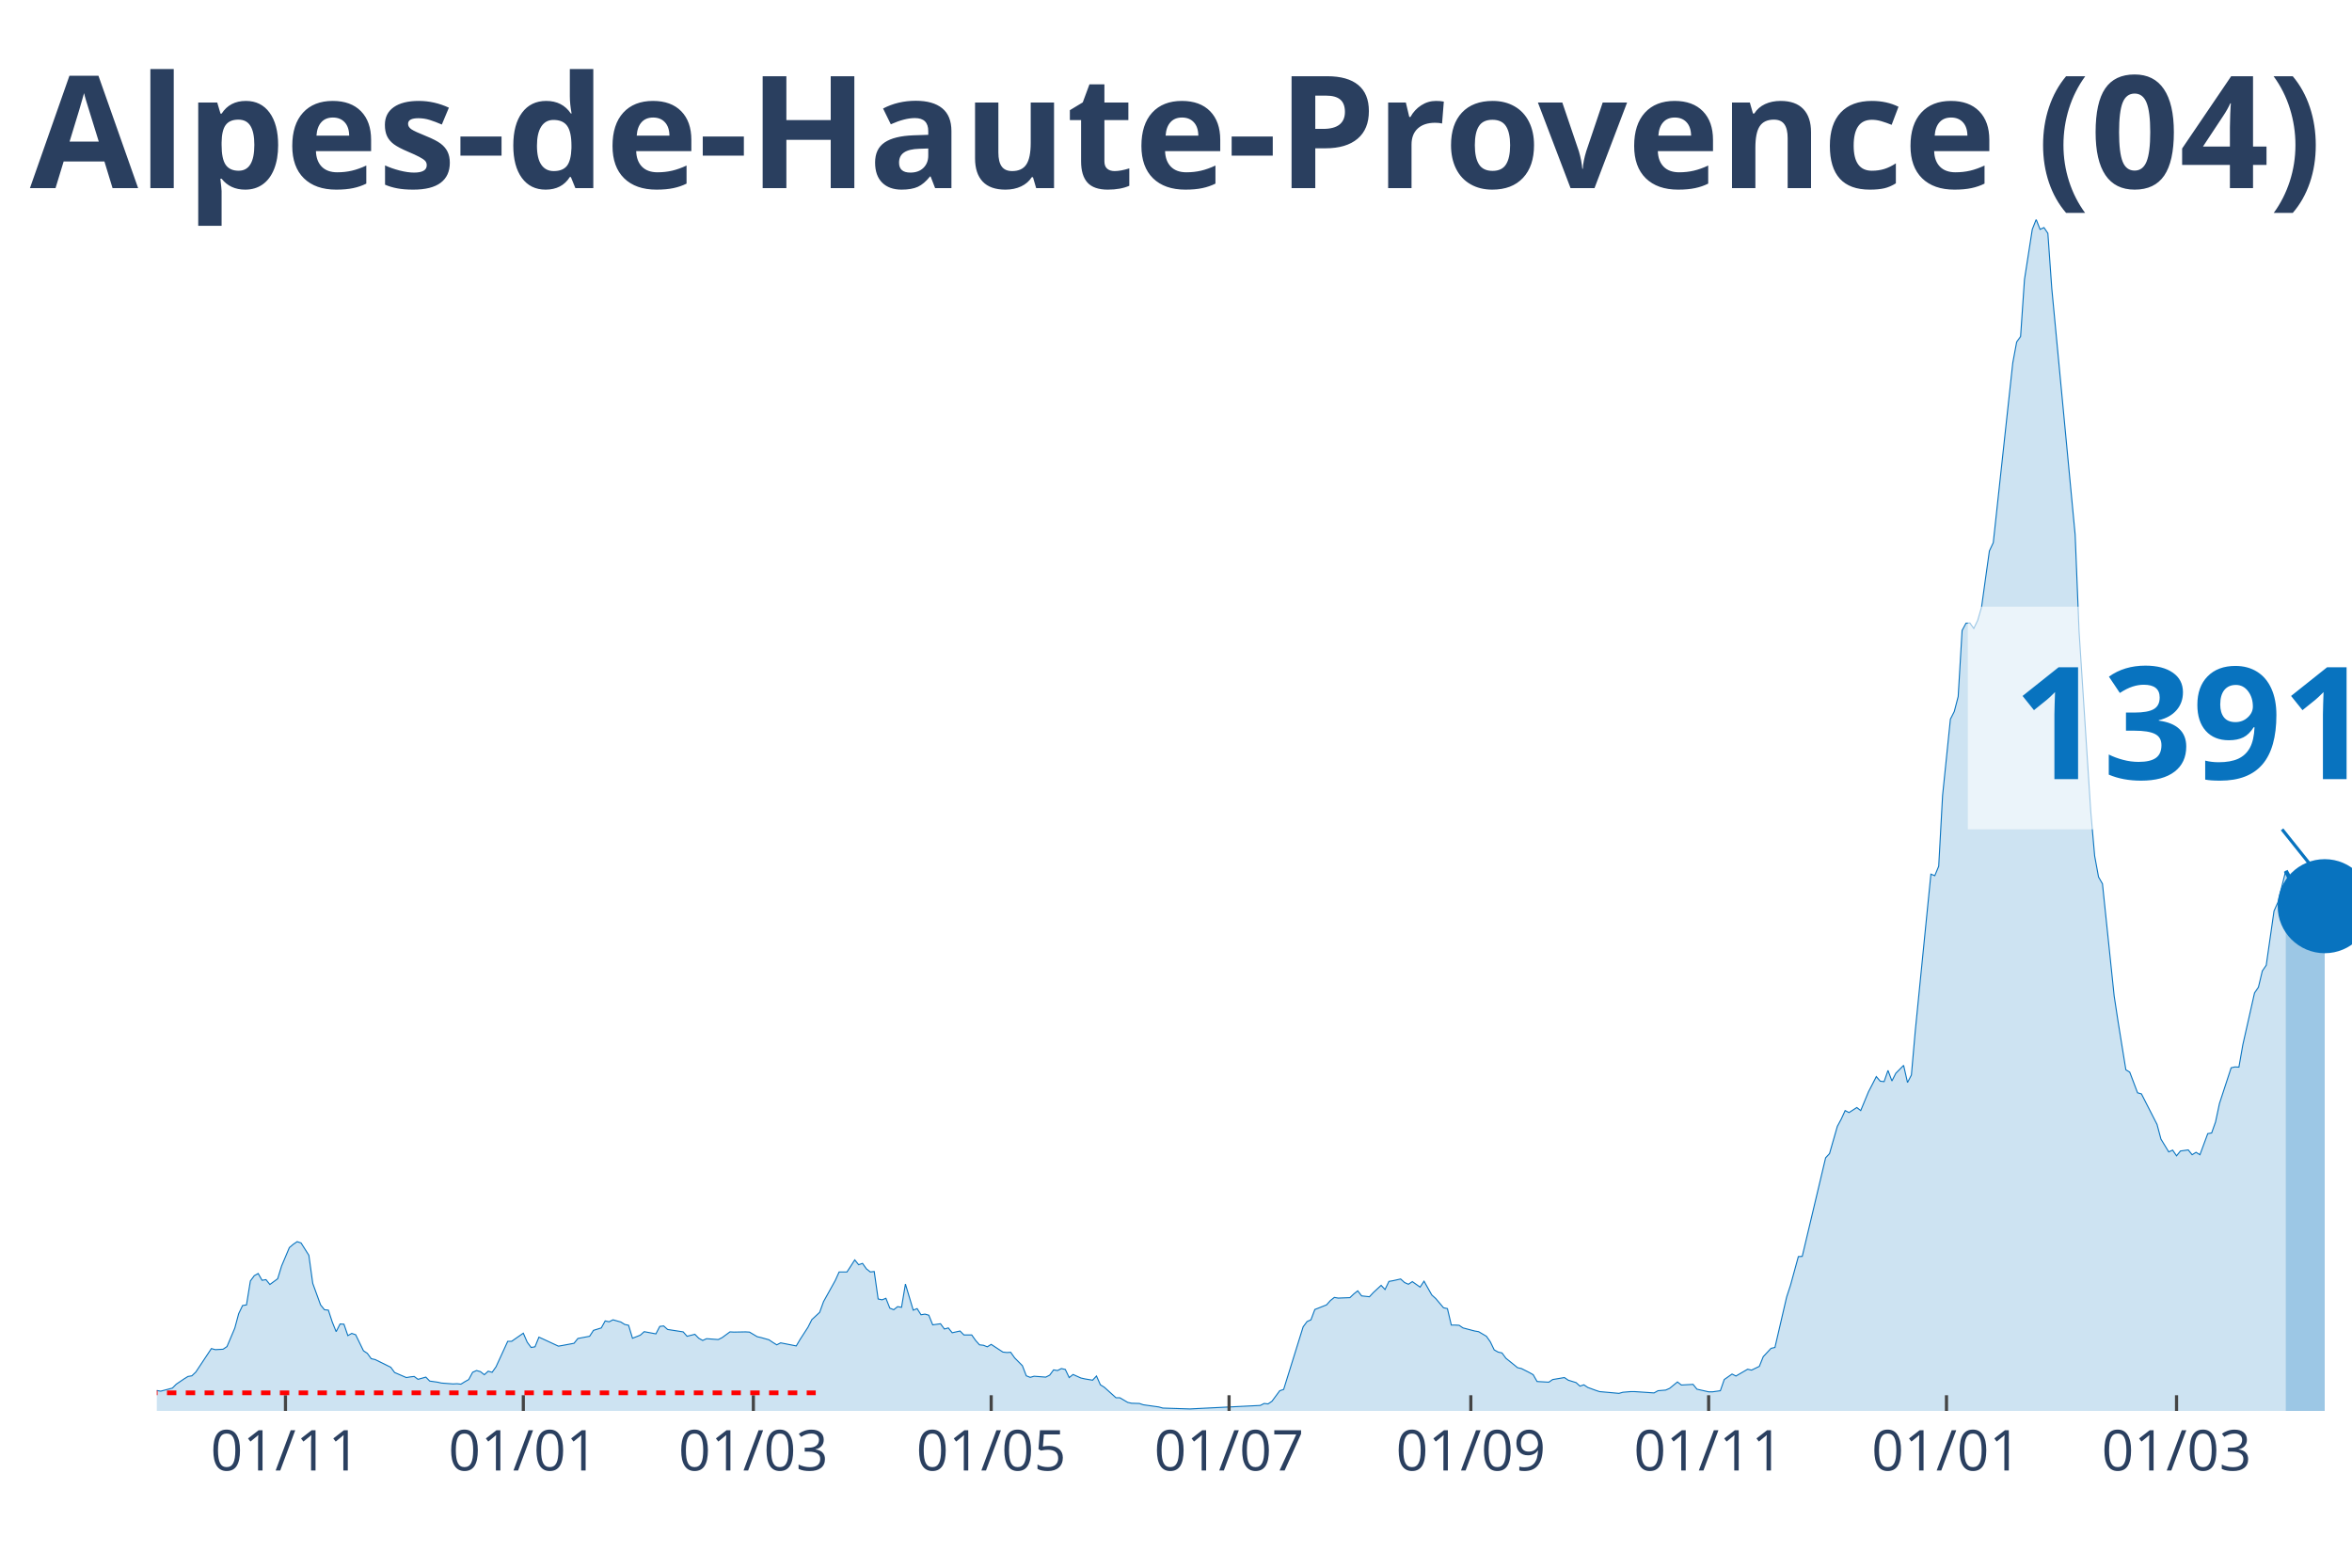
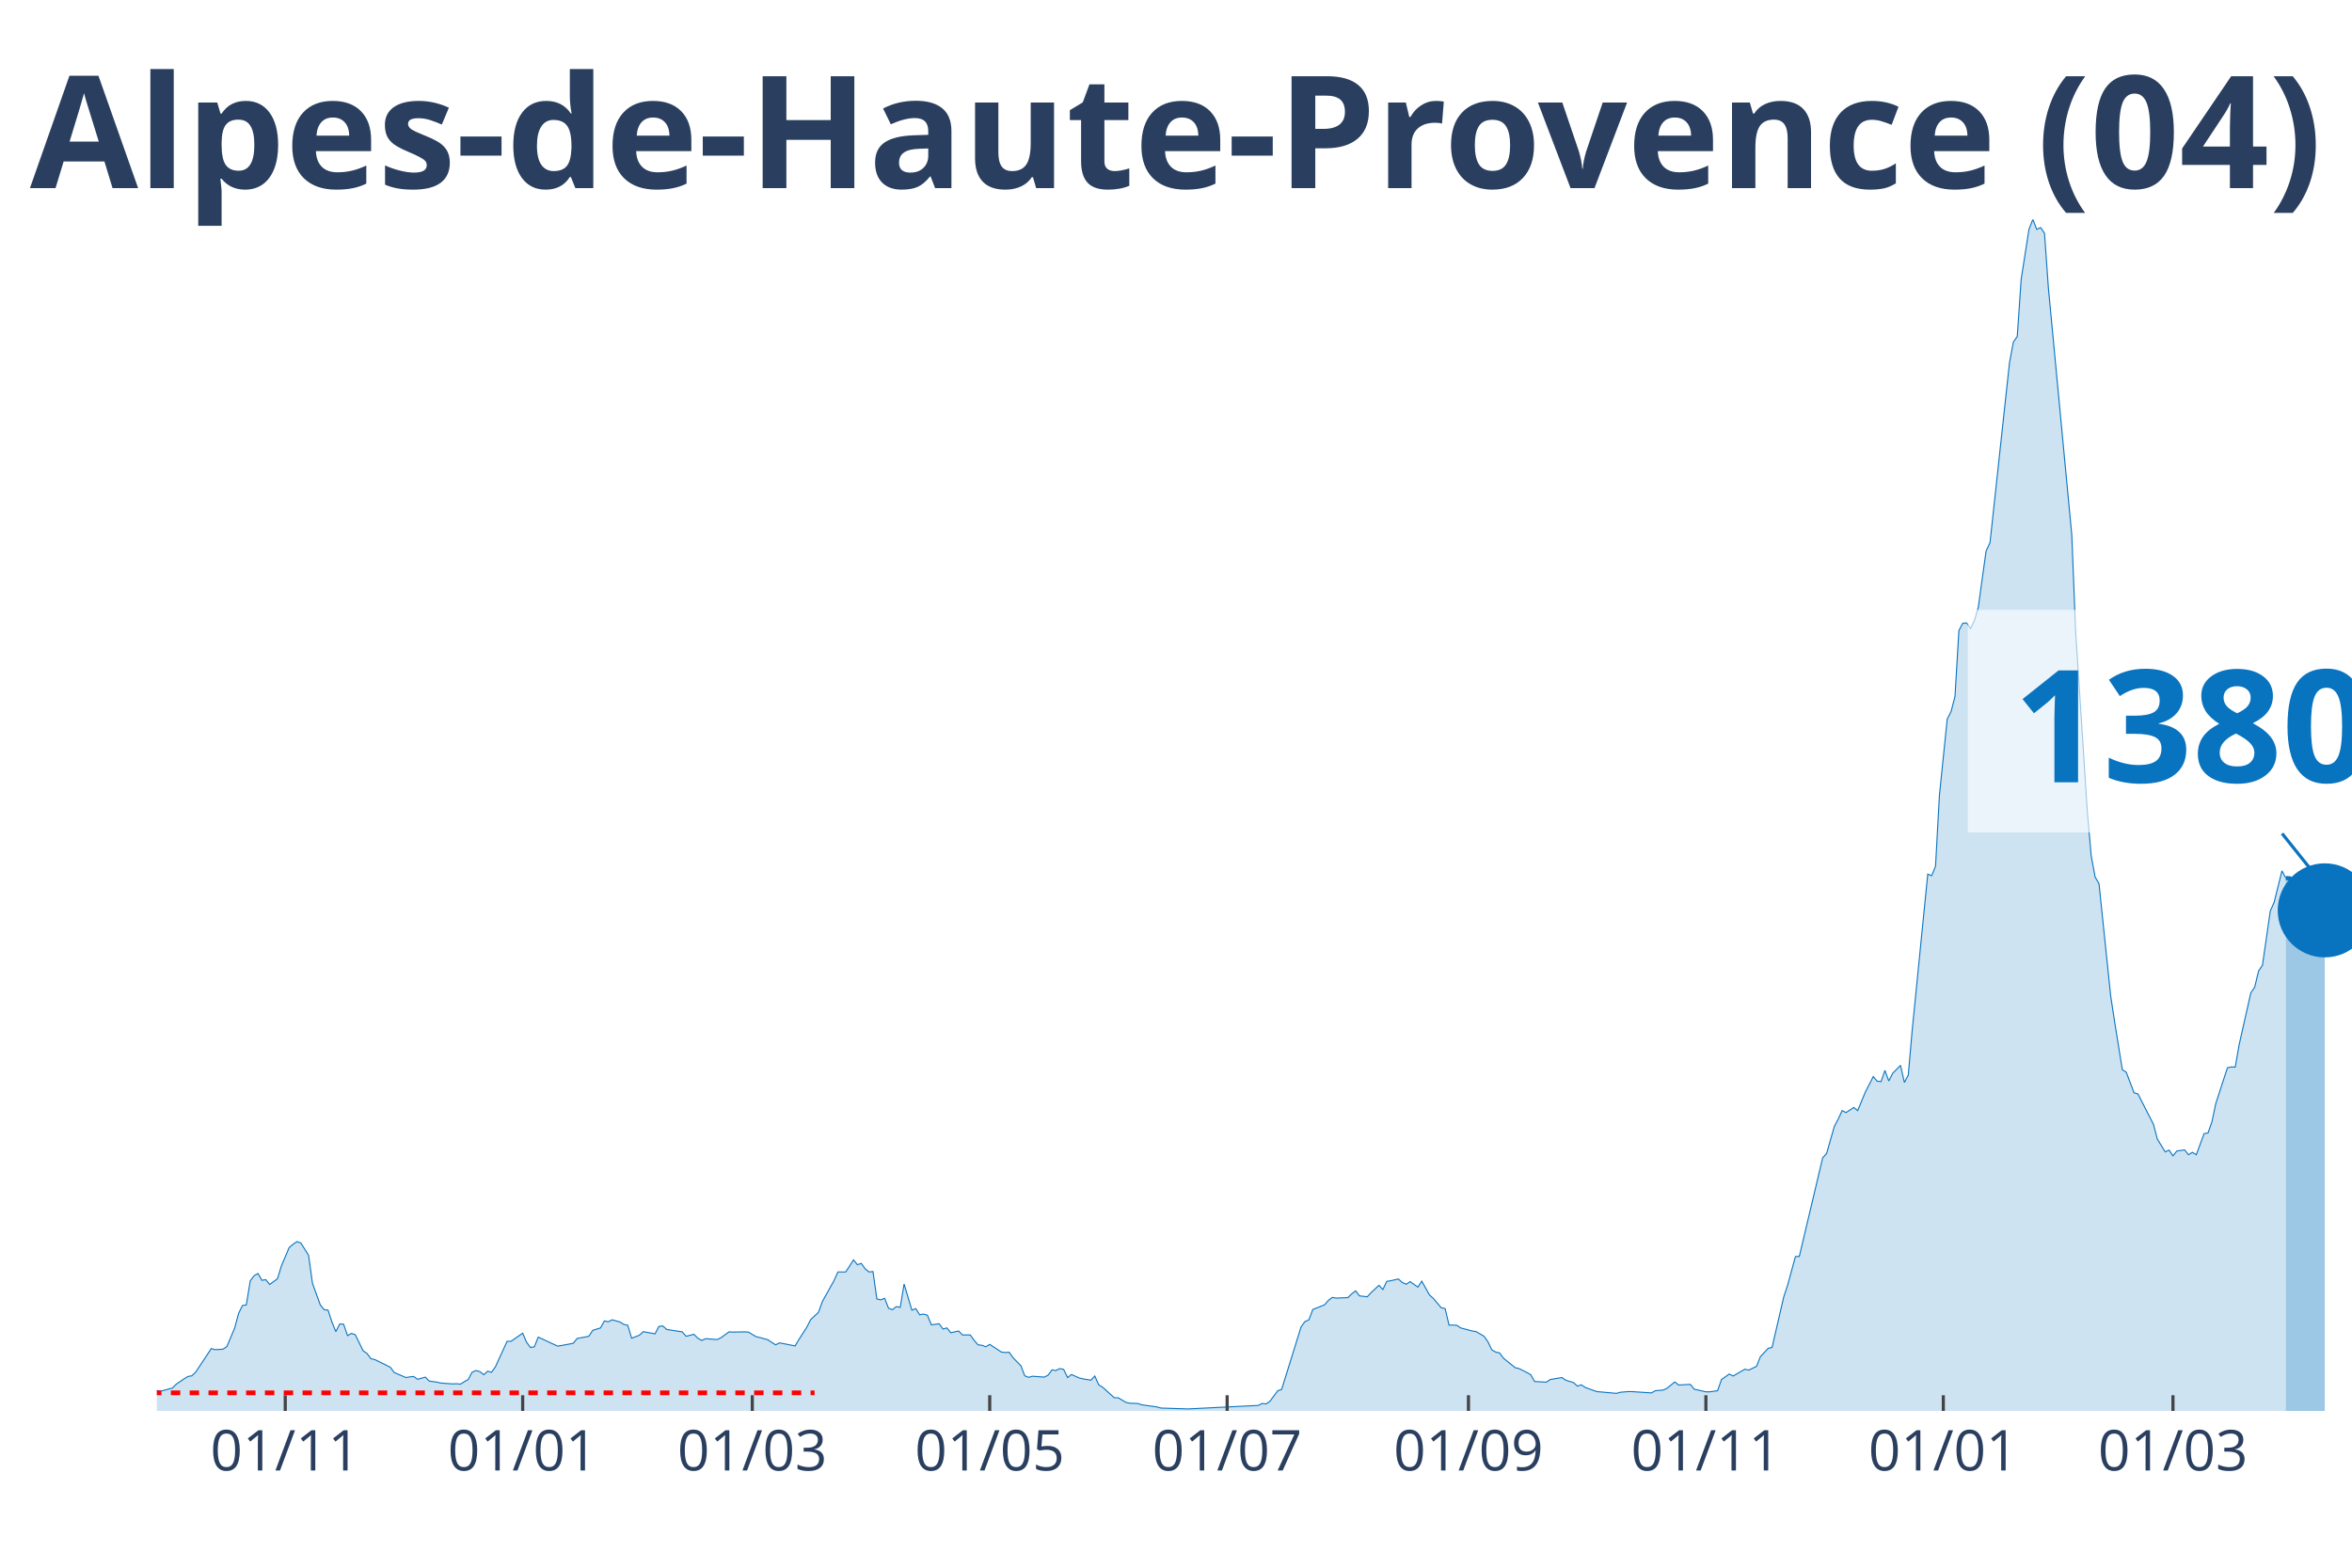
<svg xmlns="http://www.w3.org/2000/svg" class="main-svg" width="1125" height="750" style="" viewBox="0 0 750 500">
  <rect x="0" y="0" width="750" height="500" style="fill: rgb(0, 0, 0); fill-opacity: 0;" />
-   <defs id="defs-02c8d5">
+   <defs id="defs-1a2f01">
    <g class="clips">
-       <clipPath id="clip02c8d5xyplot" class="plotclip">
+       <clipPath id="clip1a2f01xyplot" class="plotclip">
        <rect width="700" height="380" />
      </clipPath>
-       <clipPath class="axesclip" id="clip02c8d5x">
+       <clipPath class="axesclip" id="clip1a2f01x">
        <rect x="50" y="0" width="700" height="500" />
      </clipPath>
-       <clipPath class="axesclip" id="clip02c8d5y">
+       <clipPath class="axesclip" id="clip1a2f01y">
        <rect x="0" y="70" width="750" height="380" />
      </clipPath>
-       <clipPath class="axesclip" id="clip02c8d5xy">
+       <clipPath class="axesclip" id="clip1a2f01xy">
        <rect x="50" y="70" width="700" height="380" />
      </clipPath>
    </g>
    <g class="gradients" />
  </defs>
  <g class="bglayer">
    <rect class="bg" x="50" y="70" width="700" height="380" style="fill: rgb(0, 0, 0); fill-opacity: 0; stroke-width: 0;" />
  </g>
  <g class="layer-below">
    <g class="imagelayer" />
    <g class="shapelayer" />
  </g>
  <g class="cartesianlayer">
    <g class="subplot xy">
      <g class="layer-subplot">
        <g class="shapelayer" />
        <g class="imagelayer" />
      </g>
      <g class="gridlayer">
        <g class="x">
-           <path class="xgrid crisp" transform="translate(91.03,0)" d="M0,70v380" style="stroke: rgb(255, 255, 255); stroke-opacity: 1; stroke-width: 1px;" />
-           <path class="xgrid crisp" transform="translate(166.87,0)" d="M0,70v380" style="stroke: rgb(255, 255, 255); stroke-opacity: 1; stroke-width: 1px;" />
-           <path class="xgrid crisp" transform="translate(240.23,0)" d="M0,70v380" style="stroke: rgb(255, 255, 255); stroke-opacity: 1; stroke-width: 1px;" />
-           <path class="xgrid crisp" transform="translate(316.07,0)" d="M0,70v380" style="stroke: rgb(255, 255, 255); stroke-opacity: 1; stroke-width: 1px;" />
-           <path class="xgrid crisp" transform="translate(391.92,0)" d="M0,70v380" style="stroke: rgb(255, 255, 255); stroke-opacity: 1; stroke-width: 1px;" />
-           <path class="xgrid crisp" transform="translate(469.01,0)" d="M0,70v380" style="stroke: rgb(255, 255, 255); stroke-opacity: 1; stroke-width: 1px;" />
-           <path class="xgrid crisp" transform="translate(544.85,0)" d="M0,70v380" style="stroke: rgb(255, 255, 255); stroke-opacity: 1; stroke-width: 1px;" />
-           <path class="xgrid crisp" transform="translate(620.69,0)" d="M0,70v380" style="stroke: rgb(255, 255, 255); stroke-opacity: 1; stroke-width: 1px;" />
-           <path class="xgrid crisp" transform="translate(694.05,0)" d="M0,70v380" style="stroke: rgb(255, 255, 255); stroke-opacity: 1; stroke-width: 1px;" />
+           <path class="xgrid crisp" transform="translate(90.96,0)" d="M0,70v380" style="stroke: rgb(255, 255, 255); stroke-opacity: 1; stroke-width: 1px;" />
+           <path class="xgrid crisp" transform="translate(166.67,0)" d="M0,70v380" style="stroke: rgb(255, 255, 255); stroke-opacity: 1; stroke-width: 1px;" />
+           <path class="xgrid crisp" transform="translate(239.89,0)" d="M0,70v380" style="stroke: rgb(255, 255, 255); stroke-opacity: 1; stroke-width: 1px;" />
+           <path class="xgrid crisp" transform="translate(315.6,0)" d="M0,70v380" style="stroke: rgb(255, 255, 255); stroke-opacity: 1; stroke-width: 1px;" />
+           <path class="xgrid crisp" transform="translate(391.31,0)" d="M0,70v380" style="stroke: rgb(255, 255, 255); stroke-opacity: 1; stroke-width: 1px;" />
+           <path class="xgrid crisp" transform="translate(468.26,0)" d="M0,70v380" style="stroke: rgb(255, 255, 255); stroke-opacity: 1; stroke-width: 1px;" />
+           <path class="xgrid crisp" transform="translate(543.97,0)" d="M0,70v380" style="stroke: rgb(255, 255, 255); stroke-opacity: 1; stroke-width: 1px;" />
+           <path class="xgrid crisp" transform="translate(619.68,0)" d="M0,70v380" style="stroke: rgb(255, 255, 255); stroke-opacity: 1; stroke-width: 1px;" />
+           <path class="xgrid crisp" transform="translate(692.91,0)" d="M0,70v380" style="stroke: rgb(255, 255, 255); stroke-opacity: 1; stroke-width: 1px;" />
        </g>
        <g class="y" />
      </g>
      <g class="zerolinelayer" />
      <path class="xlines-below" />
      <path class="ylines-below" />
      <g class="overlines-below" />
      <g class="xaxislayer-below" />
      <g class="yaxislayer-below" />
      <g class="overaxes-below" />
-       <g class="plot" transform="translate(50, 70)" clip-path="url('#clip02c8d5xyplot')">
+       <g class="plot" transform="translate(50, 70)" clip-path="url('#clip1a2f01xyplot')">
        <g class="scatterlayer mlayer">
-           <g class="trace scatter traceee40a1" style="stroke-miterlimit: 2;">
+           <g class="trace scatter traceee66af" style="stroke-miterlimit: 2;">
            <g class="fills">
              <g>
-                 <path class="js-fill" d="M678.86,380L-169.09,380L-169.09,379.72L-134.28,379.93L-133.04,379.93L-67.14,378.6L-65.9,378.18L-60.92,376.43L-59.68,376.64L-49.73,376.22L-48.49,374.75L-41.03,373.56L-39.79,374.33L-27.35,375.03L-26.11,375.1L-23.62,374.12L-22.38,373.77L-17.41,372.65L-16.16,373.28L-12.43,372.79L-11.19,372.23L-9.95,371.11L-8.7,371.18L-6.22,371.18L-4.97,371.6L0,373.49L1.24,373.7L4.97,372.72L6.22,371.46L8.7,369.78L9.95,369.01L11.19,368.8L12.43,367.61L17.41,360.11L18.65,360.46L21.14,360.32L22.38,359.48L24.87,353.6L26.11,348.98L27.35,346.39L28.6,346.18L29.84,338.55L31.08,336.87L32.33,336.17L33.57,338.34L34.81,338.13L36.06,339.67L38.54,337.85L39.79,333.79L42.27,327.9L43.52,326.85L44.76,326.01L46,326.43L48.49,330.36L49.73,339.32L52.22,346.18L53.46,347.72L54.71,347.86L55.95,351.64L57.19,354.72L58.44,352.27L59.68,352.34L60.92,355.98L62.17,355.28L63.41,355.7L65.9,360.81L67.14,361.65L68.38,363.34L69.63,363.62L74.6,366.07L75.84,367.75L79.57,369.36L80.82,369.15L82.06,369.01L83.3,369.92L85.79,369.22L87.03,370.48L89.52,370.83L90.76,371.11L94.49,371.39L95.74,371.32L96.98,371.46L98.22,370.69L99.47,369.99L100.71,367.68L101.95,367.12L103.2,367.47L104.44,368.45L105.68,367.33L106.93,367.68L108.17,365.93L111.9,357.8L113.14,357.8L116.87,355.21L118.12,358.08L119.36,359.76L120.6,359.55L121.85,356.47L123.09,357.03L128.06,359.34L129.31,359.13L133.04,358.43L134.28,356.89L138.01,356.19L139.25,354.3L141.74,353.53L142.98,351.29L144.23,351.57L145.47,350.94L147.96,351.64L149.2,352.41L150.44,352.69L151.69,356.82L154.17,355.84L155.42,354.72L159.15,355.42L160.39,353.04L161.63,352.9L162.88,354.02L167.85,354.79L169.09,356.19L171.58,355.56L172.82,356.82L174.07,357.52L175.31,356.96L179.04,357.24L180.28,356.61L182.77,354.79L184.01,354.86L187.74,354.79L188.99,354.86L191.47,356.33L192.72,356.61L195.2,357.31L196.45,358.15L197.69,358.92L198.93,358.29L203.91,359.27L205.15,357.17L207.64,353.32L208.88,350.87L211.37,348.56L212.61,345.13L216.34,338.41L217.58,335.68L220.07,335.68L221.31,333.79L222.56,331.83L223.8,333.37L225.04,332.95L226.29,334.7L227.53,335.68L228.77,335.54L230.02,344.29L231.26,344.57L232.5,344.08L233.75,347.23L234.99,347.72L236.23,346.74L237.48,346.95L238.72,339.53L241.21,347.86L242.45,347.37L243.69,349.33L244.94,349.12L246.18,349.47L247.42,352.55L249.91,352.2L251.15,353.88L252.4,353.53L253.64,355.07L256.13,354.51L257.37,355.77L259.86,355.77L261.1,357.52L262.34,358.92L263.59,359.06L264.83,359.55L266.07,358.78L269.8,361.23L271.05,361.37L272.29,361.3L273.53,363.06L276.02,365.58L277.26,368.8L278.51,369.29L279.75,368.94L283.48,369.22L284.72,368.59L285.97,366.91L287.21,367.12L288.45,366.49L289.7,366.77L290.94,369.36L292.18,368.38L294.67,369.5L295.91,369.78L298.4,370.2L299.64,368.87L300.89,371.67L302.13,372.44L305.86,375.8L307.1,375.8L309.59,377.27L310.83,377.55L313.32,377.62L314.56,378.04L319.54,378.74L320.78,379.09L329.48,379.37L330.73,379.3L351.87,378.25L353.11,377.62L354.35,377.76L355.6,376.92L358.08,373.56L359.33,373.14L365.54,353.18L366.79,351.5L368.03,350.94L369.27,347.65L373,346.18L374.25,344.78L375.49,343.8L376.73,344.01L380.46,343.87L381.71,342.68L382.95,341.7L384.19,343.31L386.68,343.59L387.92,342.26L390.41,339.95L391.65,341.28L392.9,338.69L394.14,338.48L396.63,337.92L397.87,339.04L399.11,339.6L400.36,338.76L402.84,340.51L404.09,338.62L406.57,343.03L407.82,344.15L410.3,347.09L411.55,347.37L412.79,352.62L414.03,352.62L415.28,352.69L416.52,353.53L420.25,354.51L421.49,354.72L423.98,356.19L425.22,357.94L426.47,360.53L427.71,361.23L428.95,361.51L430.2,363.2L433.93,366.21L435.17,366.49L437.66,367.75L438.9,368.45L440.14,370.62L441.39,370.69L443.87,370.83L445.12,369.99L448.85,369.36L450.09,370.2L452.58,370.97L453.82,372.09L455.06,371.67L456.31,372.51L458.79,373.42L460.04,373.84L466.25,374.4L467.5,374.05L469.98,373.84L471.23,373.84L477.44,374.26L478.69,373.56L481.17,373.35L482.42,372.79L484.9,370.76L486.15,371.74L489.88,371.53L491.12,373.07L494.85,373.91L496.09,373.91L498.58,373.56L499.82,369.99L502.31,368.24L503.55,368.87L507.28,366.7L508.53,366.98L511.01,365.79L512.26,362.7L514.74,360.04L515.99,359.76L519.72,343.66L520.96,339.88L523.45,330.78L524.69,330.71L532.15,299.27L533.39,297.94L535.88,289.25L537.12,286.94L538.37,284.21L539.61,284.84L542.1,283.23L543.34,284.21L545.83,278.19L547.07,275.81L548.31,273.36L549.56,274.83L550.8,274.97L552.04,271.4L553.29,274.76L554.53,272.31L557.02,269.79L558.26,275.25L559.5,272.87L560.75,258.65L565.72,208.8L566.96,209.29L568.21,206.28L569.45,183.66L571.94,159.37L573.18,156.92L574.42,152.15L575.67,131.08L576.91,128.77L578.15,128.7L579.4,130.45L580.64,127.86L581.88,123.59L583.13,114.55L584.37,105.73L585.61,103.07L591.83,45.72L593.07,39.07L594.32,37.32L595.56,19.12L598.05,3.15L599.29,0L600.53,3.15L601.78,2.59L603.02,4.41L604.26,21.92L611.72,100.55L612.97,131.43L616.7,188.84L617.94,202.99L619.18,209.71L620.43,211.88L624.16,247.66L625.4,255.78L627.89,271.19L629.13,271.96L631.62,278.54L632.86,278.89L637.83,288.62L639.08,293.31L641.56,297.38L642.81,296.82L644.05,298.64L645.29,297.1L647.78,296.75L649.02,298.29L650.27,297.52L651.51,298.29L654,291.56L655.24,291.35L656.48,287.85L657.73,281.97L661.46,270.56L662.7,270.28L663.94,270.35L665.19,263.21L668.92,246.68L670.16,244.86L671.4,239.68L672.65,237.86L675.13,220.56L676.38,217.76L678.86,207.75" style="fill: rgb(8, 115, 191); fill-opacity: 0.2; stroke-width: 0;" />
+                 <path class="js-fill" d="M678.9,380L-168.79,380L-168.79,379.72L-134.04,379.93L-132.8,379.93L-67.02,378.6L-65.78,378.18L-60.82,376.43L-59.57,376.64L-49.65,376.22L-48.4,374.75L-40.96,373.56L-39.72,374.33L-28.55,374.96L-27.3,375.03L-24.82,374.19L-23.58,374.12L-17.38,372.65L-16.13,373.28L-12.41,372.79L-11.17,372.23L-9.93,371.11L-8.69,371.18L-6.21,371.18L-4.96,371.6L0,373.49L1.24,373.7L4.96,372.72L6.21,371.46L8.69,369.78L9.93,369.01L11.17,368.8L12.41,367.61L17.38,360.11L18.62,360.46L21.1,360.32L22.34,359.48L24.82,353.6L26.06,348.98L27.3,346.39L28.55,346.18L29.79,338.55L31.03,336.87L32.27,336.17L33.51,338.34L34.75,338.13L35.99,339.67L38.48,337.85L39.72,333.79L42.2,327.9L43.44,326.85L44.68,326.01L45.92,326.43L48.4,330.36L49.65,339.32L52.13,346.18L53.37,347.72L54.61,347.86L55.85,351.64L57.09,354.72L58.33,352.27L59.57,352.34L60.82,355.98L62.06,355.28L63.3,355.7L65.78,360.81L67.02,361.65L68.26,363.34L69.5,363.62L74.47,366.07L75.71,367.75L79.43,369.36L80.67,369.15L81.91,369.01L83.16,369.92L85.64,369.22L86.88,370.48L89.36,370.83L90.6,371.11L94.33,371.39L95.57,371.32L96.81,371.46L98.05,370.69L99.29,369.99L100.53,367.68L101.77,367.12L103.01,367.47L104.26,368.45L105.5,367.33L106.74,367.68L107.98,365.93L111.7,357.8L112.94,357.8L116.67,355.21L117.91,358.08L119.15,359.76L120.39,359.55L121.63,356.47L122.87,357.03L127.84,359.34L129.08,359.13L132.8,358.43L134.04,356.89L137.77,356.19L139.01,354.3L141.49,353.53L142.73,351.29L143.97,351.57L145.21,350.94L147.7,351.64L148.94,352.41L150.18,352.69L151.42,356.82L153.9,355.84L155.14,354.72L158.87,355.42L160.11,353.04L161.35,352.9L162.59,354.02L167.55,354.79L168.79,356.19L171.28,355.56L172.52,356.82L173.76,357.52L175,356.96L178.72,357.24L179.96,356.61L182.45,354.79L183.69,354.86L187.41,354.79L188.65,354.86L191.13,356.33L192.38,356.61L194.86,357.31L196.1,358.15L197.34,358.92L198.58,358.29L203.55,359.27L204.79,357.17L207.27,353.32L208.51,350.87L210.99,348.56L212.23,345.13L215.96,338.41L217.2,335.68L219.68,335.68L220.92,333.79L222.16,331.83L223.4,333.37L224.65,332.95L225.89,334.7L227.13,335.68L228.37,335.54L229.61,344.29L230.85,344.57L232.09,344.08L233.33,347.23L234.57,347.72L235.82,346.74L237.06,346.95L238.3,339.53L240.78,347.86L242.02,347.37L243.26,349.33L244.5,349.12L245.74,349.47L246.99,352.55L249.47,352.2L250.71,353.88L251.95,353.53L253.19,355.07L255.67,354.51L256.91,355.77L259.4,355.77L260.64,357.52L261.88,358.92L263.12,359.06L264.36,359.55L265.6,358.78L269.33,361.23L270.57,361.37L271.81,361.3L273.05,363.06L275.53,365.58L276.77,368.8L278.01,369.29L279.26,368.94L282.98,369.22L284.22,368.59L285.46,366.91L286.7,367.12L287.94,366.49L289.18,366.77L290.43,369.36L291.67,368.38L294.15,369.5L295.39,369.78L297.87,370.2L299.11,368.87L300.35,371.67L301.6,372.44L305.32,375.8L306.56,375.8L309.04,377.27L310.28,377.55L312.77,377.62L314.01,378.04L318.97,378.74L320.21,379.09L328.9,379.37L330.14,379.3L351.24,378.25L352.48,377.62L353.72,377.76L354.96,376.92L357.45,373.56L358.69,373.14L364.89,353.18L366.13,351.5L367.38,350.94L368.62,347.65L372.34,346.18L373.58,344.78L374.82,343.8L376.06,344.01L379.79,343.87L381.03,342.68L382.27,341.7L383.51,343.31L385.99,343.59L387.23,342.26L389.72,339.95L390.96,341.28L392.2,338.69L393.44,338.48L395.92,337.92L397.16,339.04L398.4,339.6L399.65,338.76L402.13,340.51L403.37,338.62L405.85,343.03L407.09,344.15L409.57,347.09L410.82,347.37L412.06,352.62L413.3,352.62L414.54,352.69L415.78,353.53L419.5,354.51L420.74,354.72L423.23,356.19L424.47,357.94L425.71,360.53L426.95,361.23L428.19,361.51L429.43,363.2L433.16,366.21L434.4,366.49L436.88,367.75L438.12,368.45L439.36,370.62L440.6,370.69L443.09,370.83L444.33,369.99L448.05,369.36L449.29,370.2L451.77,370.97L453.01,372.09L454.26,371.67L455.5,372.51L457.98,373.42L459.22,373.84L465.43,374.4L466.67,374.05L469.15,373.84L470.39,373.84L476.6,374.26L477.84,373.56L480.32,373.35L481.56,372.79L484.04,370.76L485.28,371.74L489.01,371.53L490.25,373.07L493.97,373.91L495.21,373.91L497.7,373.56L498.94,369.99L501.42,368.24L502.66,368.87L506.38,366.7L507.62,366.98L510.11,365.79L511.35,362.7L513.83,360.04L515.07,359.76L518.79,343.66L520.04,339.88L522.52,330.78L523.76,330.71L531.21,299.27L532.45,297.94L534.93,289.25L536.17,286.94L537.41,284.21L538.65,284.84L541.13,283.23L542.38,284.21L544.86,278.19L546.1,275.81L547.34,273.36L548.58,274.83L549.82,274.97L551.06,271.4L552.3,274.76L553.55,272.31L556.03,269.79L557.27,275.25L558.51,272.87L559.75,258.65L564.72,208.8L565.96,209.29L567.2,206.28L568.44,183.66L570.92,159.37L572.16,156.92L573.4,152.15L574.65,131.08L575.89,128.77L577.13,128.7L578.37,130.45L579.61,127.86L580.85,123.59L582.09,114.55L583.33,105.73L584.57,103.07L590.78,45.72L592.02,39.07L593.26,37.32L594.5,19.12L596.99,3.15L598.23,0L599.47,3.15L600.71,2.59L601.95,4.41L603.19,21.92L610.64,100.55L611.88,131.43L615.6,188.84L616.84,202.99L618.09,209.71L619.33,211.88L623.05,247.66L624.29,255.78L626.77,271.19L628.01,271.96L630.5,278.54L631.74,278.89L636.7,288.62L637.94,293.31L640.43,297.38L641.67,296.82L642.91,298.64L644.15,297.1L646.63,296.75L647.87,298.29L649.11,297.52L650.35,298.29L652.84,291.56L654.08,291.35L655.32,287.85L656.56,281.97L660.28,270.56L661.52,270.28L662.77,270.35L664.01,263.21L667.73,246.68L668.97,244.86L670.21,239.68L671.45,237.86L673.94,220.56L675.18,217.76L677.66,207.75L678.9,210.06" style="fill: rgb(8, 115, 191); fill-opacity: 0.2; stroke-width: 0;" />
              </g>
            </g>
            <g class="errorbars" />
            <g class="lines">
-               <path class="js-line" d="M-169.09,379.72L-134.28,379.93L-133.04,379.93L-67.14,378.6L-65.9,378.18L-60.92,376.43L-59.68,376.64L-49.73,376.22L-48.49,374.75L-41.03,373.56L-39.79,374.33L-27.35,375.03L-26.11,375.1L-23.62,374.12L-22.38,373.77L-17.41,372.65L-16.16,373.28L-12.43,372.79L-11.19,372.23L-9.95,371.11L-8.7,371.18L-6.22,371.18L-4.97,371.6L0,373.49L1.24,373.7L4.97,372.72L6.22,371.46L8.7,369.78L9.95,369.01L11.19,368.8L12.43,367.61L17.41,360.11L18.65,360.46L21.14,360.32L22.38,359.48L24.87,353.6L26.11,348.98L27.35,346.39L28.6,346.18L29.84,338.55L31.08,336.87L32.33,336.17L33.57,338.34L34.81,338.13L36.06,339.67L38.54,337.85L39.79,333.79L42.27,327.9L43.52,326.85L44.76,326.01L46,326.43L48.49,330.36L49.73,339.32L52.22,346.18L53.46,347.72L54.71,347.86L55.95,351.64L57.19,354.72L58.44,352.27L59.68,352.34L60.92,355.98L62.17,355.28L63.41,355.7L65.9,360.81L67.14,361.65L68.38,363.34L69.63,363.62L74.6,366.07L75.84,367.75L79.57,369.36L80.82,369.15L82.06,369.01L83.3,369.92L85.79,369.22L87.03,370.48L89.52,370.83L90.76,371.11L94.49,371.39L95.74,371.32L96.98,371.46L98.22,370.69L99.47,369.99L100.71,367.68L101.95,367.12L103.2,367.47L104.44,368.45L105.68,367.33L106.93,367.68L108.17,365.93L111.9,357.8L113.14,357.8L116.87,355.21L118.12,358.08L119.36,359.76L120.6,359.55L121.85,356.47L123.09,357.03L128.06,359.34L129.31,359.13L133.04,358.43L134.28,356.89L138.01,356.19L139.25,354.3L141.74,353.53L142.98,351.29L144.23,351.57L145.47,350.94L147.96,351.64L149.2,352.41L150.44,352.69L151.69,356.82L154.17,355.84L155.42,354.72L159.15,355.42L160.39,353.04L161.63,352.9L162.88,354.02L167.85,354.79L169.09,356.19L171.58,355.56L172.82,356.82L174.07,357.52L175.31,356.96L179.04,357.24L180.28,356.61L182.77,354.79L184.01,354.86L187.74,354.79L188.99,354.86L191.47,356.33L192.72,356.61L195.2,357.31L196.45,358.15L197.69,358.92L198.93,358.29L203.91,359.27L205.15,357.17L207.64,353.32L208.88,350.87L211.37,348.56L212.61,345.13L216.34,338.41L217.58,335.68L220.07,335.68L221.31,333.79L222.56,331.83L223.8,333.37L225.04,332.95L226.29,334.7L227.53,335.68L228.77,335.54L230.02,344.29L231.26,344.57L232.5,344.08L233.75,347.23L234.99,347.72L236.23,346.74L237.48,346.95L238.72,339.53L241.21,347.86L242.45,347.37L243.69,349.33L244.94,349.12L246.18,349.47L247.42,352.55L249.91,352.2L251.15,353.88L252.4,353.53L253.64,355.07L256.13,354.51L257.37,355.77L259.86,355.77L261.1,357.52L262.34,358.92L263.59,359.06L264.83,359.55L266.07,358.78L269.8,361.23L271.05,361.37L272.29,361.3L273.53,363.06L276.02,365.58L277.26,368.8L278.51,369.29L279.75,368.94L283.48,369.22L284.72,368.59L285.97,366.91L287.21,367.12L288.45,366.49L289.7,366.77L290.94,369.36L292.18,368.38L294.67,369.5L295.91,369.78L298.4,370.2L299.64,368.87L300.89,371.67L302.13,372.44L305.86,375.8L307.1,375.8L309.59,377.27L310.83,377.55L313.32,377.62L314.56,378.04L319.54,378.74L320.78,379.09L329.48,379.37L330.73,379.3L351.87,378.25L353.11,377.62L354.35,377.76L355.6,376.92L358.08,373.56L359.33,373.14L365.54,353.18L366.79,351.5L368.03,350.94L369.27,347.65L373,346.18L374.25,344.78L375.49,343.8L376.73,344.01L380.46,343.87L381.71,342.68L382.95,341.7L384.19,343.31L386.68,343.59L387.92,342.26L390.41,339.95L391.65,341.28L392.9,338.69L394.14,338.48L396.63,337.92L397.87,339.04L399.11,339.6L400.36,338.76L402.84,340.51L404.09,338.62L406.57,343.03L407.82,344.15L410.3,347.09L411.55,347.37L412.79,352.62L414.03,352.62L415.28,352.69L416.52,353.53L420.25,354.51L421.49,354.72L423.98,356.19L425.22,357.94L426.47,360.53L427.71,361.23L428.95,361.51L430.2,363.2L433.93,366.21L435.17,366.49L437.66,367.75L438.9,368.45L440.14,370.62L441.39,370.69L443.87,370.83L445.12,369.99L448.85,369.36L450.09,370.2L452.58,370.97L453.82,372.09L455.06,371.67L456.31,372.51L458.79,373.42L460.04,373.84L466.25,374.4L467.5,374.05L469.98,373.84L471.23,373.84L477.44,374.26L478.69,373.56L481.17,373.35L482.42,372.79L484.9,370.76L486.15,371.74L489.88,371.53L491.12,373.07L494.85,373.91L496.09,373.91L498.58,373.56L499.82,369.99L502.31,368.24L503.55,368.87L507.28,366.7L508.53,366.98L511.01,365.79L512.26,362.7L514.74,360.04L515.99,359.76L519.72,343.66L520.96,339.88L523.45,330.78L524.69,330.71L532.15,299.27L533.39,297.94L535.88,289.25L537.12,286.94L538.37,284.21L539.61,284.84L542.1,283.23L543.34,284.21L545.83,278.19L547.07,275.81L548.31,273.36L549.56,274.83L550.8,274.97L552.04,271.4L553.29,274.76L554.53,272.31L557.02,269.79L558.26,275.25L559.5,272.87L560.75,258.65L565.72,208.8L566.96,209.29L568.21,206.28L569.45,183.66L571.94,159.37L573.18,156.92L574.42,152.15L575.67,131.08L576.91,128.77L578.15,128.7L579.4,130.45L580.64,127.86L581.88,123.59L583.13,114.55L584.37,105.73L585.61,103.07L591.83,45.72L593.07,39.07L594.32,37.32L595.56,19.12L598.05,3.15L599.29,0L600.53,3.15L601.78,2.59L603.02,4.41L604.26,21.92L611.72,100.55L612.97,131.43L616.7,188.84L617.94,202.99L619.18,209.71L620.43,211.88L624.16,247.66L625.4,255.78L627.89,271.19L629.13,271.96L631.62,278.54L632.86,278.89L637.83,288.62L639.08,293.31L641.56,297.38L642.81,296.82L644.05,298.64L645.29,297.1L647.78,296.75L649.02,298.29L650.27,297.52L651.51,298.29L654,291.56L655.24,291.35L656.48,287.85L657.73,281.97L661.46,270.56L662.7,270.28L663.94,270.35L665.19,263.21L668.92,246.68L670.16,244.86L671.4,239.68L672.65,237.86L675.13,220.56L676.38,217.76L678.86,207.75" style="vector-effect: non-scaling-stroke; fill: none; stroke: rgb(8, 115, 191); stroke-opacity: 1; stroke-width: 0.5px; opacity: 1;" />
+               <path class="js-line" d="M-168.79,379.72L-134.04,379.93L-132.8,379.93L-67.02,378.6L-65.78,378.18L-60.82,376.43L-59.57,376.64L-49.65,376.22L-48.4,374.75L-40.96,373.56L-39.72,374.33L-28.55,374.96L-27.3,375.03L-24.82,374.19L-23.58,374.12L-17.38,372.65L-16.13,373.28L-12.41,372.79L-11.17,372.23L-9.93,371.11L-8.69,371.18L-6.21,371.18L-4.96,371.6L0,373.49L1.24,373.7L4.96,372.72L6.21,371.46L8.69,369.78L9.93,369.01L11.17,368.8L12.41,367.61L17.38,360.11L18.62,360.46L21.1,360.32L22.34,359.48L24.82,353.6L26.06,348.98L27.3,346.39L28.55,346.18L29.79,338.55L31.03,336.87L32.27,336.17L33.51,338.34L34.75,338.13L35.99,339.67L38.48,337.85L39.72,333.79L42.2,327.9L43.44,326.85L44.68,326.01L45.92,326.43L48.4,330.36L49.65,339.32L52.13,346.18L53.37,347.72L54.61,347.86L55.85,351.64L57.09,354.72L58.33,352.27L59.57,352.34L60.82,355.98L62.06,355.28L63.3,355.7L65.78,360.81L67.02,361.65L68.26,363.34L69.5,363.62L74.47,366.07L75.71,367.75L79.43,369.36L80.67,369.15L81.91,369.01L83.16,369.92L85.64,369.22L86.88,370.48L89.36,370.83L90.6,371.11L94.33,371.39L95.57,371.32L96.81,371.46L98.05,370.69L99.29,369.99L100.53,367.68L101.77,367.12L103.01,367.47L104.26,368.45L105.5,367.33L106.74,367.68L107.98,365.93L111.7,357.8L112.94,357.8L116.67,355.21L117.91,358.08L119.15,359.76L120.39,359.55L121.63,356.47L122.87,357.03L127.84,359.34L129.08,359.13L132.8,358.43L134.04,356.89L137.77,356.19L139.01,354.3L141.49,353.53L142.73,351.29L143.97,351.57L145.21,350.94L147.7,351.64L148.94,352.41L150.18,352.69L151.42,356.82L153.9,355.84L155.14,354.72L158.87,355.42L160.11,353.04L161.35,352.9L162.59,354.02L167.55,354.79L168.79,356.19L171.28,355.56L172.52,356.82L173.76,357.52L175,356.96L178.72,357.24L179.96,356.61L182.45,354.79L183.69,354.86L187.41,354.79L188.65,354.86L191.13,356.33L192.38,356.61L194.86,357.31L196.1,358.15L197.34,358.92L198.58,358.29L203.55,359.27L204.79,357.17L207.27,353.32L208.51,350.87L210.99,348.56L212.23,345.13L215.96,338.41L217.2,335.68L219.68,335.68L220.92,333.79L222.16,331.83L223.4,333.37L224.65,332.95L225.89,334.7L227.13,335.68L228.37,335.54L229.61,344.29L230.85,344.57L232.09,344.08L233.33,347.23L234.57,347.72L235.82,346.74L237.06,346.95L238.3,339.53L240.78,347.86L242.02,347.37L243.26,349.33L244.5,349.12L245.74,349.47L246.99,352.55L249.47,352.2L250.71,353.88L251.95,353.53L253.19,355.07L255.67,354.51L256.91,355.77L259.4,355.77L260.64,357.52L261.88,358.92L263.12,359.06L264.36,359.55L265.6,358.78L269.33,361.23L270.57,361.37L271.81,361.3L273.05,363.06L275.53,365.58L276.77,368.8L278.01,369.29L279.26,368.94L282.98,369.22L284.22,368.59L285.46,366.91L286.7,367.12L287.94,366.49L289.18,366.77L290.43,369.36L291.67,368.38L294.15,369.5L295.39,369.78L297.87,370.2L299.11,368.87L300.35,371.67L301.6,372.44L305.32,375.8L306.56,375.8L309.04,377.27L310.28,377.55L312.77,377.62L314.01,378.04L318.97,378.74L320.21,379.09L328.9,379.37L330.14,379.3L351.24,378.25L352.48,377.62L353.72,377.76L354.96,376.92L357.45,373.56L358.69,373.14L364.89,353.18L366.13,351.5L367.38,350.94L368.62,347.65L372.34,346.18L373.58,344.78L374.82,343.8L376.06,344.01L379.79,343.87L381.03,342.68L382.27,341.7L383.51,343.31L385.99,343.59L387.23,342.26L389.72,339.95L390.96,341.28L392.2,338.69L393.44,338.48L395.92,337.92L397.16,339.04L398.4,339.6L399.65,338.76L402.13,340.51L403.37,338.62L405.85,343.03L407.09,344.15L409.57,347.09L410.82,347.37L412.06,352.62L413.3,352.62L414.54,352.69L415.78,353.53L419.5,354.51L420.74,354.72L423.23,356.19L424.47,357.94L425.71,360.53L426.95,361.23L428.19,361.51L429.43,363.2L433.16,366.21L434.4,366.49L436.88,367.75L438.12,368.45L439.36,370.62L440.6,370.69L443.09,370.83L444.33,369.99L448.05,369.36L449.29,370.2L451.77,370.97L453.01,372.09L454.26,371.67L455.5,372.51L457.98,373.42L459.22,373.84L465.43,374.4L466.67,374.05L469.15,373.84L470.39,373.84L476.6,374.26L477.84,373.56L480.32,373.35L481.56,372.79L484.04,370.76L485.28,371.74L489.01,371.53L490.25,373.07L493.97,373.91L495.21,373.91L497.7,373.56L498.94,369.99L501.42,368.24L502.66,368.87L506.38,366.7L507.62,366.98L510.11,365.79L511.35,362.7L513.83,360.04L515.07,359.76L518.79,343.66L520.04,339.88L522.52,330.78L523.76,330.71L531.21,299.27L532.45,297.94L534.93,289.25L536.17,286.94L537.41,284.21L538.65,284.84L541.13,283.23L542.38,284.21L544.86,278.19L546.1,275.81L547.34,273.36L548.58,274.83L549.82,274.97L551.06,271.4L552.3,274.76L553.55,272.31L556.03,269.79L557.27,275.25L558.51,272.87L559.75,258.65L564.72,208.8L565.96,209.29L567.2,206.28L568.44,183.66L570.92,159.37L572.16,156.92L573.4,152.15L574.65,131.08L575.89,128.77L577.13,128.7L578.37,130.45L579.61,127.86L580.85,123.59L582.09,114.55L583.33,105.73L584.57,103.07L590.78,45.72L592.02,39.07L593.26,37.32L594.5,19.12L596.99,3.15L598.23,0L599.47,3.15L600.71,2.59L601.95,4.41L603.19,21.92L610.64,100.55L611.88,131.43L615.6,188.84L616.84,202.99L618.09,209.71L619.33,211.88L623.05,247.66L624.29,255.78L626.77,271.19L628.01,271.96L630.5,278.54L631.74,278.89L636.7,288.62L637.94,293.31L640.43,297.38L641.67,296.82L642.91,298.64L644.15,297.1L646.63,296.75L647.87,298.29L649.11,297.52L650.35,298.29L652.84,291.56L654.08,291.35L655.32,287.85L656.56,281.97L660.28,270.56L661.52,270.28L662.77,270.35L664.01,263.21L667.73,246.68L668.97,244.86L670.21,239.68L671.45,237.86L673.94,220.56L675.18,217.76L677.66,207.75L678.9,210.06" style="vector-effect: non-scaling-stroke; fill: none; stroke: rgb(8, 115, 191); stroke-opacity: 1; stroke-width: 0.5px; opacity: 1;" />
            </g>
            <g class="points" />
            <g class="text" />
          </g>
-           <g class="trace scatter trace3db6e9" style="stroke-miterlimit: 2;">
+           <g class="trace scatter trace9ad527" style="stroke-miterlimit: 2;">
            <g class="fills">
              <g>
-                 <path class="js-fill" d="M691.3,380L678.86,380L678.86,207.75L680.11,209.99L681.35,210.06L685.08,213.56L686.32,215.73L687.57,215.52L688.81,213.63L690.05,214.4L691.3,219.02" style="fill: rgb(8, 115, 191); fill-opacity: 0.4; stroke-width: 0;" />
+                 <path class="js-fill" d="M691.31,380L678.9,380L678.9,210.06L680.14,210.13L681.38,211.04L685.11,215.8L686.35,215.59L687.59,213.63L688.83,214.4L690.07,218.95L691.31,220.35" style="fill: rgb(8, 115, 191); fill-opacity: 0.4; stroke-width: 0;" />
              </g>
            </g>
            <g class="errorbars" />
            <g class="lines">
-               <path class="js-line" d="M678.86,207.75L680.11,209.99L681.35,210.06L685.08,213.56L686.32,215.73L687.57,215.52L688.81,213.63L690.05,214.4L691.3,219.02" style="vector-effect: non-scaling-stroke; fill: none; stroke: rgb(8, 115, 191); stroke-opacity: 1; stroke-width: 2px; opacity: 1;" />
+               <path class="js-line" d="M678.9,210.06L680.14,210.13L681.38,211.04L685.11,215.8L686.35,215.59L687.59,213.63L688.83,214.4L690.07,218.95L691.31,220.35" style="vector-effect: non-scaling-stroke; fill: none; stroke: rgb(8, 115, 191); stroke-opacity: 1; stroke-width: 2px; opacity: 1;" />
            </g>
            <g class="points" />
            <g class="text" />
          </g>
-           <g class="trace scatter trace370e63" style="stroke-miterlimit: 2; opacity: 1;">
+           <g class="trace scatter trace9b330c" style="stroke-miterlimit: 2; opacity: 1;">
            <g class="fills" />
            <g class="errorbars" />
            <g class="lines" />
            <g class="points">
-               <path class="point" transform="translate(691.3,219.02)" d="M15,0A15,15 0 1,1 0,-15A15,15 0 0,1 15,0Z" style="opacity: 1; stroke-width: 0px; fill: rgb(8, 115, 191); fill-opacity: 1;" />
+               <path class="point" transform="translate(691.31,220.35)" d="M15,0A15,15 0 1,1 0,-15A15,15 0 0,1 15,0Z" style="opacity: 1; stroke-width: 0px; fill: rgb(8, 115, 191); fill-opacity: 1;" />
            </g>
            <g class="text" />
          </g>
        </g>
      </g>
      <g class="overplot" />
      <path class="xlines-above crisp" style="fill: none; stroke-width: 1px; stroke: rgb(0, 0, 0); stroke-opacity: 0;" d="" />
      <path class="ylines-above crisp" style="fill: none;" d="M0,0" />
      <g class="overlines-above" />
      <g class="xaxislayer-above">
-         <path class="xtick ticks crisp" d="M0,450v-5" transform="translate(91.03,0)" style="stroke: rgb(68, 68, 68); stroke-opacity: 1; stroke-width: 1px;" />
-         <path class="xtick ticks crisp" d="M0,450v-5" transform="translate(166.87,0)" style="stroke: rgb(68, 68, 68); stroke-opacity: 1; stroke-width: 1px;" />
-         <path class="xtick ticks crisp" d="M0,450v-5" transform="translate(240.23,0)" style="stroke: rgb(68, 68, 68); stroke-opacity: 1; stroke-width: 1px;" />
-         <path class="xtick ticks crisp" d="M0,450v-5" transform="translate(316.07,0)" style="stroke: rgb(68, 68, 68); stroke-opacity: 1; stroke-width: 1px;" />
-         <path class="xtick ticks crisp" d="M0,450v-5" transform="translate(391.92,0)" style="stroke: rgb(68, 68, 68); stroke-opacity: 1; stroke-width: 1px;" />
-         <path class="xtick ticks crisp" d="M0,450v-5" transform="translate(469.01,0)" style="stroke: rgb(68, 68, 68); stroke-opacity: 1; stroke-width: 1px;" />
-         <path class="xtick ticks crisp" d="M0,450v-5" transform="translate(544.85,0)" style="stroke: rgb(68, 68, 68); stroke-opacity: 1; stroke-width: 1px;" />
-         <path class="xtick ticks crisp" d="M0,450v-5" transform="translate(620.69,0)" style="stroke: rgb(68, 68, 68); stroke-opacity: 1; stroke-width: 1px;" />
-         <path class="xtick ticks crisp" d="M0,450v-5" transform="translate(694.05,0)" style="stroke: rgb(68, 68, 68); stroke-opacity: 1; stroke-width: 1px;" />
+         <path class="xtick ticks crisp" d="M0,450v-5" transform="translate(90.96,0)" style="stroke: rgb(68, 68, 68); stroke-opacity: 1; stroke-width: 1px;" />
+         <path class="xtick ticks crisp" d="M0,450v-5" transform="translate(166.67,0)" style="stroke: rgb(68, 68, 68); stroke-opacity: 1; stroke-width: 1px;" />
+         <path class="xtick ticks crisp" d="M0,450v-5" transform="translate(239.89,0)" style="stroke: rgb(68, 68, 68); stroke-opacity: 1; stroke-width: 1px;" />
+         <path class="xtick ticks crisp" d="M0,450v-5" transform="translate(315.6,0)" style="stroke: rgb(68, 68, 68); stroke-opacity: 1; stroke-width: 1px;" />
+         <path class="xtick ticks crisp" d="M0,450v-5" transform="translate(391.31,0)" style="stroke: rgb(68, 68, 68); stroke-opacity: 1; stroke-width: 1px;" />
+         <path class="xtick ticks crisp" d="M0,450v-5" transform="translate(468.26,0)" style="stroke: rgb(68, 68, 68); stroke-opacity: 1; stroke-width: 1px;" />
+         <path class="xtick ticks crisp" d="M0,450v-5" transform="translate(543.97,0)" style="stroke: rgb(68, 68, 68); stroke-opacity: 1; stroke-width: 1px;" />
+         <path class="xtick ticks crisp" d="M0,450v-5" transform="translate(619.68,0)" style="stroke: rgb(68, 68, 68); stroke-opacity: 1; stroke-width: 1px;" />
+         <path class="xtick ticks crisp" d="M0,450v-5" transform="translate(692.91,0)" style="stroke: rgb(68, 68, 68); stroke-opacity: 1; stroke-width: 1px;" />
        <g class="xtick">
-           <text text-anchor="middle" x="0" y="469" transform="translate(91.03,0)" style="font-family: 'Open Sans', verdana, arial, sans-serif; font-size: 18px; fill: rgb(42, 63, 95); fill-opacity: 1; white-space: pre;">01/11</text>
+           <text text-anchor="middle" x="0" y="469" transform="translate(90.96,0)" style="font-family: 'Open Sans', verdana, arial, sans-serif; font-size: 18px; fill: rgb(42, 63, 95); fill-opacity: 1; white-space: pre;">01/11</text>
        </g>
        <g class="xtick">
-           <text text-anchor="middle" x="0" y="469" transform="translate(166.87,0)" style="font-family: 'Open Sans', verdana, arial, sans-serif; font-size: 18px; fill: rgb(42, 63, 95); fill-opacity: 1; white-space: pre;">01/01</text>
+           <text text-anchor="middle" x="0" y="469" transform="translate(166.67,0)" style="font-family: 'Open Sans', verdana, arial, sans-serif; font-size: 18px; fill: rgb(42, 63, 95); fill-opacity: 1; white-space: pre;">01/01</text>
        </g>
        <g class="xtick">
-           <text text-anchor="middle" x="0" y="469" transform="translate(240.23,0)" style="font-family: 'Open Sans', verdana, arial, sans-serif; font-size: 18px; fill: rgb(42, 63, 95); fill-opacity: 1; white-space: pre;">01/03</text>
+           <text text-anchor="middle" x="0" y="469" transform="translate(239.89,0)" style="font-family: 'Open Sans', verdana, arial, sans-serif; font-size: 18px; fill: rgb(42, 63, 95); fill-opacity: 1; white-space: pre;">01/03</text>
        </g>
        <g class="xtick">
-           <text text-anchor="middle" x="0" y="469" transform="translate(316.07,0)" style="font-family: 'Open Sans', verdana, arial, sans-serif; font-size: 18px; fill: rgb(42, 63, 95); fill-opacity: 1; white-space: pre;">01/05</text>
+           <text text-anchor="middle" x="0" y="469" transform="translate(315.6,0)" style="font-family: 'Open Sans', verdana, arial, sans-serif; font-size: 18px; fill: rgb(42, 63, 95); fill-opacity: 1; white-space: pre;">01/05</text>
        </g>
        <g class="xtick">
-           <text text-anchor="middle" x="0" y="469" transform="translate(391.92,0)" style="font-family: 'Open Sans', verdana, arial, sans-serif; font-size: 18px; fill: rgb(42, 63, 95); fill-opacity: 1; white-space: pre;">01/07</text>
+           <text text-anchor="middle" x="0" y="469" transform="translate(391.31,0)" style="font-family: 'Open Sans', verdana, arial, sans-serif; font-size: 18px; fill: rgb(42, 63, 95); fill-opacity: 1; white-space: pre;">01/07</text>
        </g>
        <g class="xtick">
-           <text text-anchor="middle" x="0" y="469" transform="translate(469.01,0)" style="font-family: 'Open Sans', verdana, arial, sans-serif; font-size: 18px; fill: rgb(42, 63, 95); fill-opacity: 1; white-space: pre;">01/09</text>
+           <text text-anchor="middle" x="0" y="469" transform="translate(468.26,0)" style="font-family: 'Open Sans', verdana, arial, sans-serif; font-size: 18px; fill: rgb(42, 63, 95); fill-opacity: 1; white-space: pre;">01/09</text>
        </g>
        <g class="xtick">
-           <text text-anchor="middle" x="0" y="469" transform="translate(544.85,0)" style="font-family: 'Open Sans', verdana, arial, sans-serif; font-size: 18px; fill: rgb(42, 63, 95); fill-opacity: 1; white-space: pre;">01/11</text>
+           <text text-anchor="middle" x="0" y="469" transform="translate(543.97,0)" style="font-family: 'Open Sans', verdana, arial, sans-serif; font-size: 18px; fill: rgb(42, 63, 95); fill-opacity: 1; white-space: pre;">01/11</text>
        </g>
        <g class="xtick">
-           <text text-anchor="middle" x="0" y="469" transform="translate(620.69,0)" style="font-family: 'Open Sans', verdana, arial, sans-serif; font-size: 18px; fill: rgb(42, 63, 95); fill-opacity: 1; white-space: pre;">01/01</text>
+           <text text-anchor="middle" x="0" y="469" transform="translate(619.68,0)" style="font-family: 'Open Sans', verdana, arial, sans-serif; font-size: 18px; fill: rgb(42, 63, 95); fill-opacity: 1; white-space: pre;">01/01</text>
        </g>
        <g class="xtick">
-           <text text-anchor="middle" x="0" y="469" transform="translate(694.05,0)" style="font-family: 'Open Sans', verdana, arial, sans-serif; font-size: 18px; fill: rgb(42, 63, 95); fill-opacity: 1; white-space: pre;">01/03</text>
+           <text text-anchor="middle" x="0" y="469" transform="translate(692.91,0)" style="font-family: 'Open Sans', verdana, arial, sans-serif; font-size: 18px; fill: rgb(42, 63, 95); fill-opacity: 1; white-space: pre;">01/03</text>
        </g>
      </g>
      <g class="yaxislayer-above" />
      <g class="overaxes-above" />
    </g>
  </g>
  <g class="polarlayer" />
  <g class="ternarylayer" />
  <g class="geolayer" />
  <g class="funnelarealayer" />
  <g class="pielayer" />
  <g class="treemaplayer" />
  <g class="sunburstlayer" />
  <g class="glimages" />
-   <defs id="topdefs-02c8d5">
+   <defs id="topdefs-1a2f01">
    <g class="clips" />
  </defs>
  <g class="layer-above">
    <g class="imagelayer" />
    <g class="shapelayer">
-       <path data-index="0" fill-rule="evenodd" d="M-648.76,444.22L260.12,444.22" clip-path="url('#clip02c8d5xy')" style="opacity: 1; stroke: rgb(255, 0, 0); stroke-opacity: 1; fill: rgb(0, 0, 0); fill-opacity: 0; stroke-dasharray: 3px, 3px; stroke-width: 1.5px;" />
+       <path data-index="0" fill-rule="evenodd" d="M-647.52,444.22L259.75,444.22" clip-path="url('#clip1a2f01xy')" style="opacity: 1; stroke: rgb(255, 0, 0); stroke-opacity: 1; fill: rgb(0, 0, 0); fill-opacity: 0; stroke-dasharray: 3px, 3px; stroke-width: 1.5px;" />
    </g>
  </g>
  <g class="infolayer">
    <g class="g-gtitle">
      <text class="gtitle" x="375" y="25" text-anchor="middle" dy="0.7em" style="font-family: 'Open Sans', verdana, arial, sans-serif; font-size: 50px; fill: rgb(42, 63, 95); opacity: 1; font-weight: normal; white-space: pre;">
        <tspan style="font-weight:bold">Alpes-de-Haute-Provence (04)</tspan>
      </text>
    </g>
    <g class="g-xtitle" />
    <g class="annotation" data-index="0" style="opacity: 1;">
-       <g class="annotation-text-g" transform="rotate(0,699.3,229.02)">
-         <g class="cursor-pointer" transform="translate(627, 193)">
+       <g class="annotation-text-g" transform="rotate(0,699.31,230.35)">
+         <g class="cursor-pointer" transform="translate(627, 194)">
          <rect class="bg" x="0.5" y="0.5" width="143" height="71" style="stroke-width: 1px; stroke: rgb(0, 0, 0); stroke-opacity: 0; fill: rgb(255, 255, 255); fill-opacity: 0.6;" />
          <text class="annotation-text" text-anchor="middle" x="72.078" y="55.5" style="font-family: 'Open Sans', verdana, arial, sans-serif; font-size: 50px; fill: rgb(8, 115, 191); fill-opacity: 1; white-space: pre;">
-             <tspan style="font-weight:bold">1391 </tspan>
+             <tspan style="font-weight:bold">1380 </tspan>
          </text>
        </g>
      </g>
      <g class="annotation-arrow-g" style="opacity: 1;">
-         <path d="M727.7,264.52L739.3,279.02" style="stroke-width: 1px; stroke: rgb(8, 115, 191); stroke-opacity: 1; stroke-dasharray: 0px, 0px, 18.569px, 18.569px;" />
+         <path d="M727.71,265.85L739.31,280.35" style="stroke-width: 1px; stroke: rgb(8, 115, 191); stroke-opacity: 1; stroke-dasharray: 0px, 0px, 18.569px, 18.569px;" />
      </g>
    </g>
  </g>
</svg>
